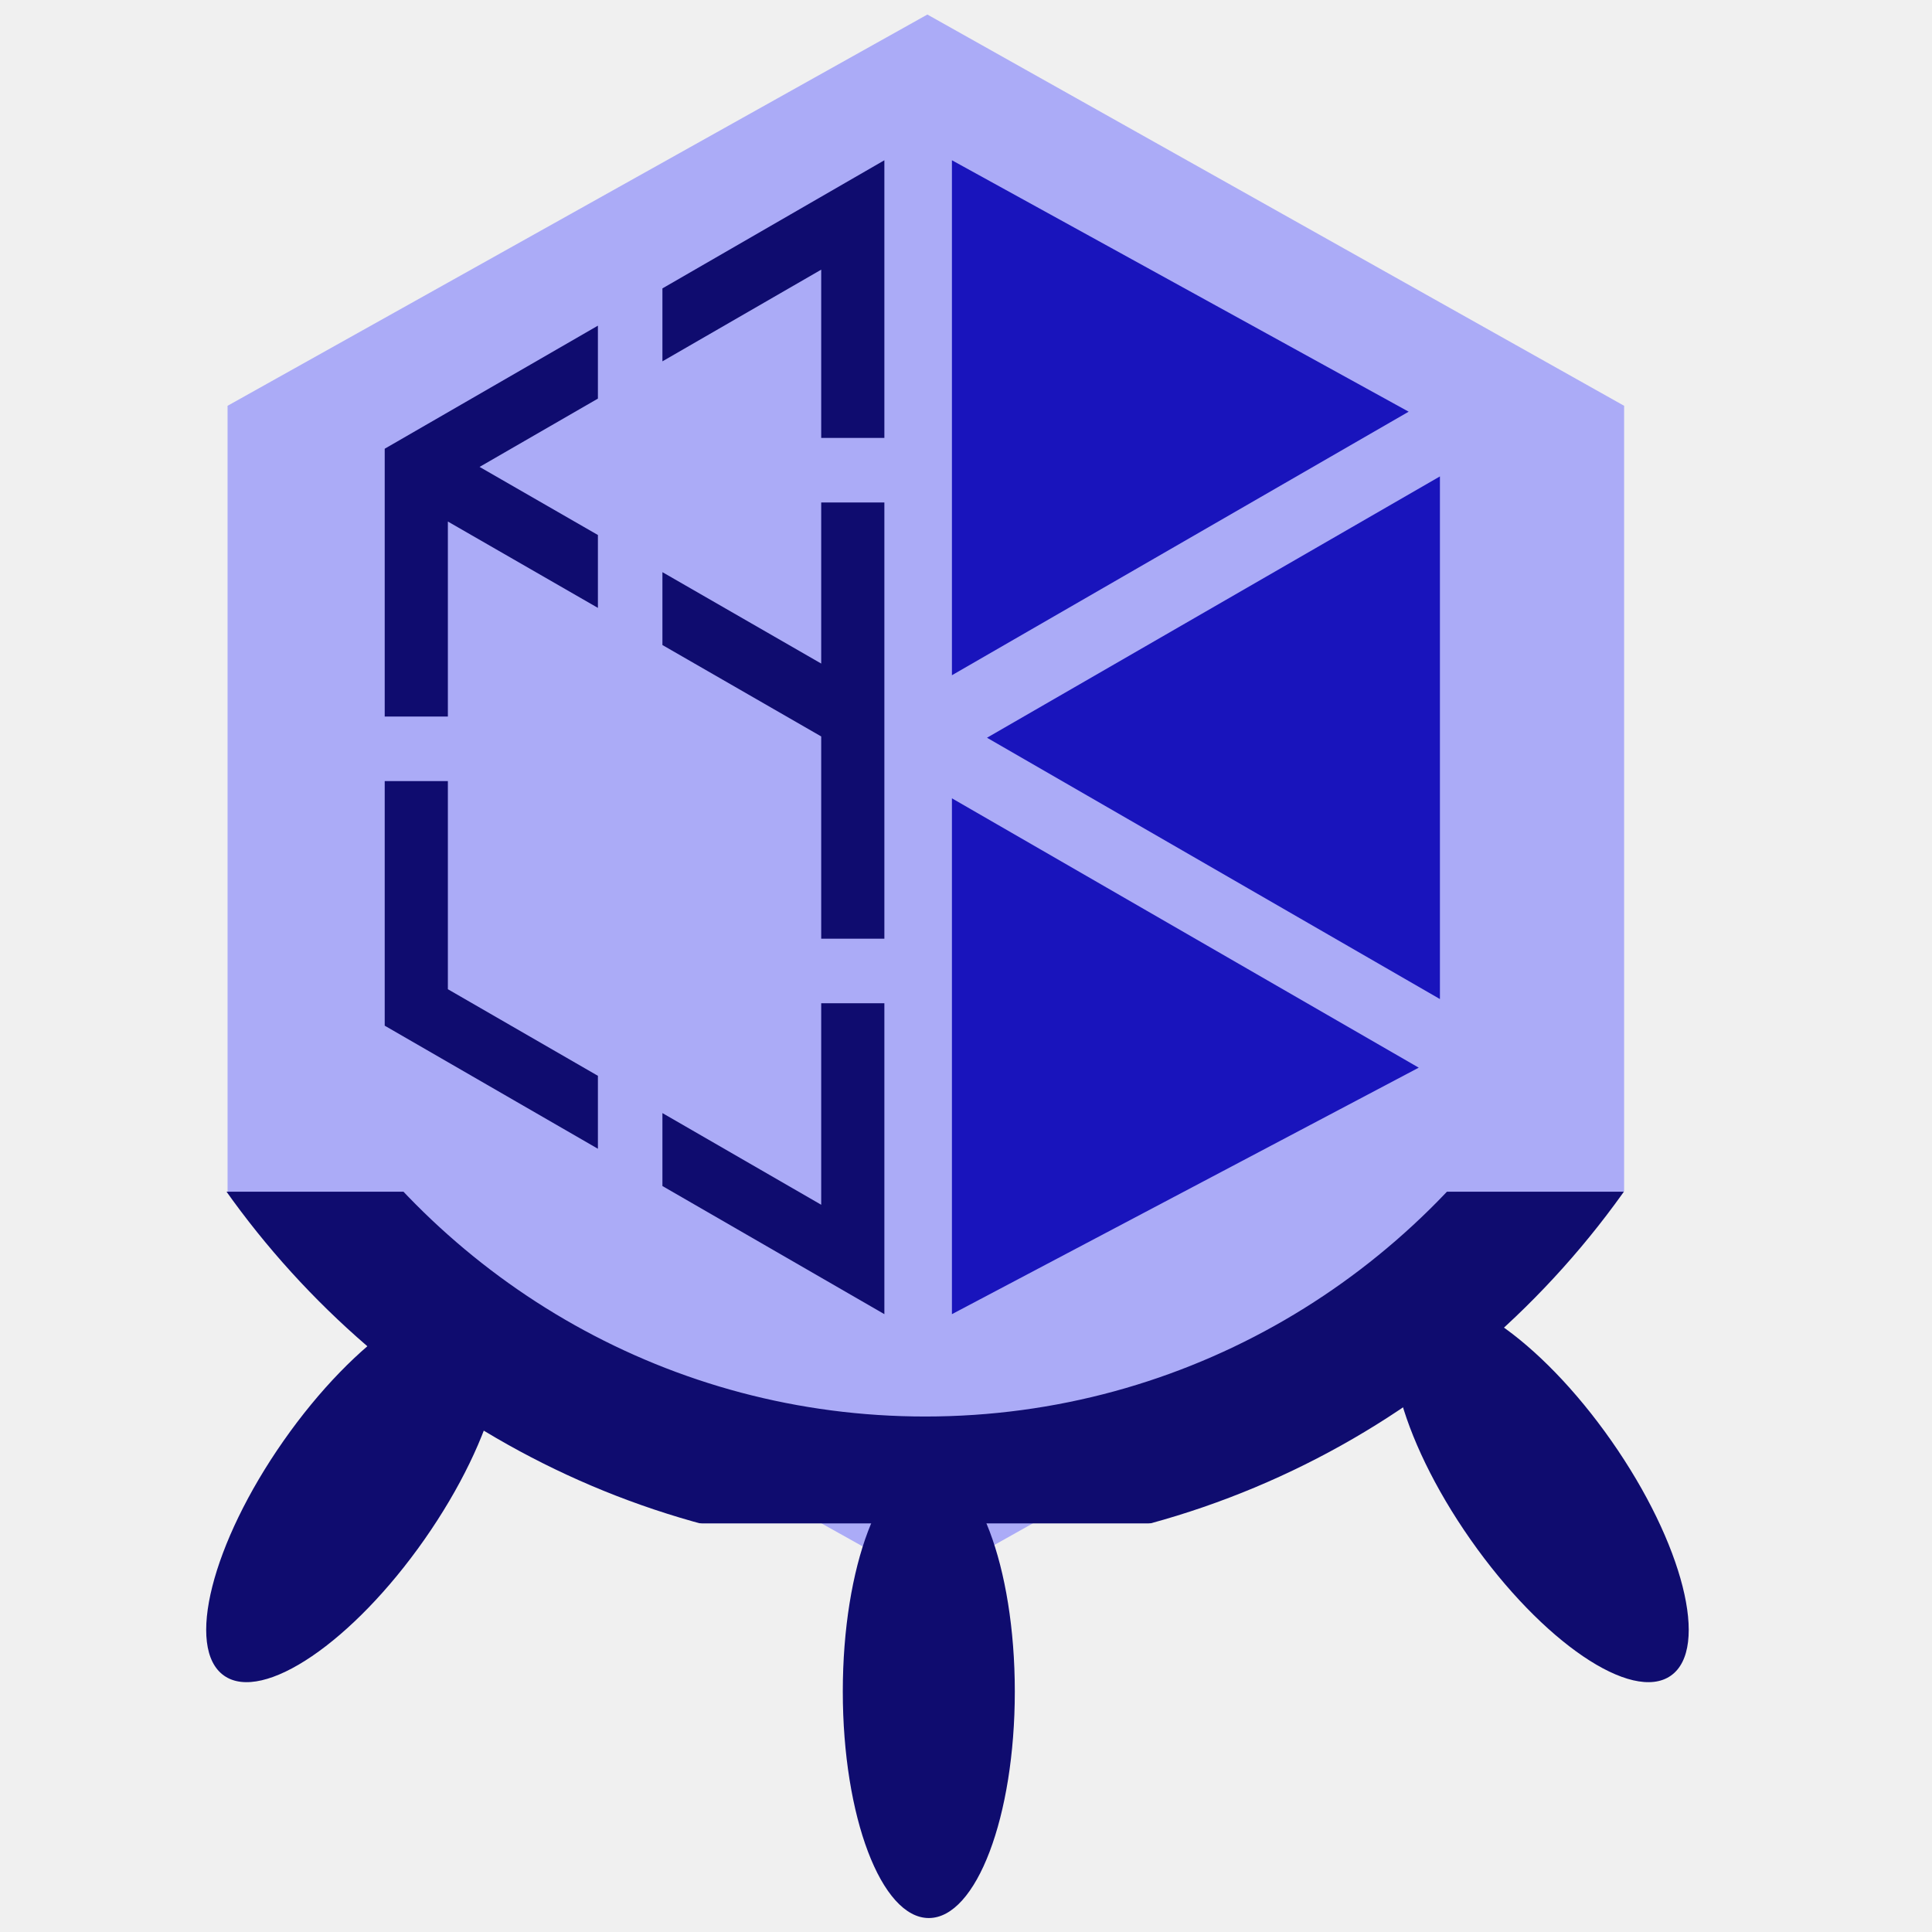
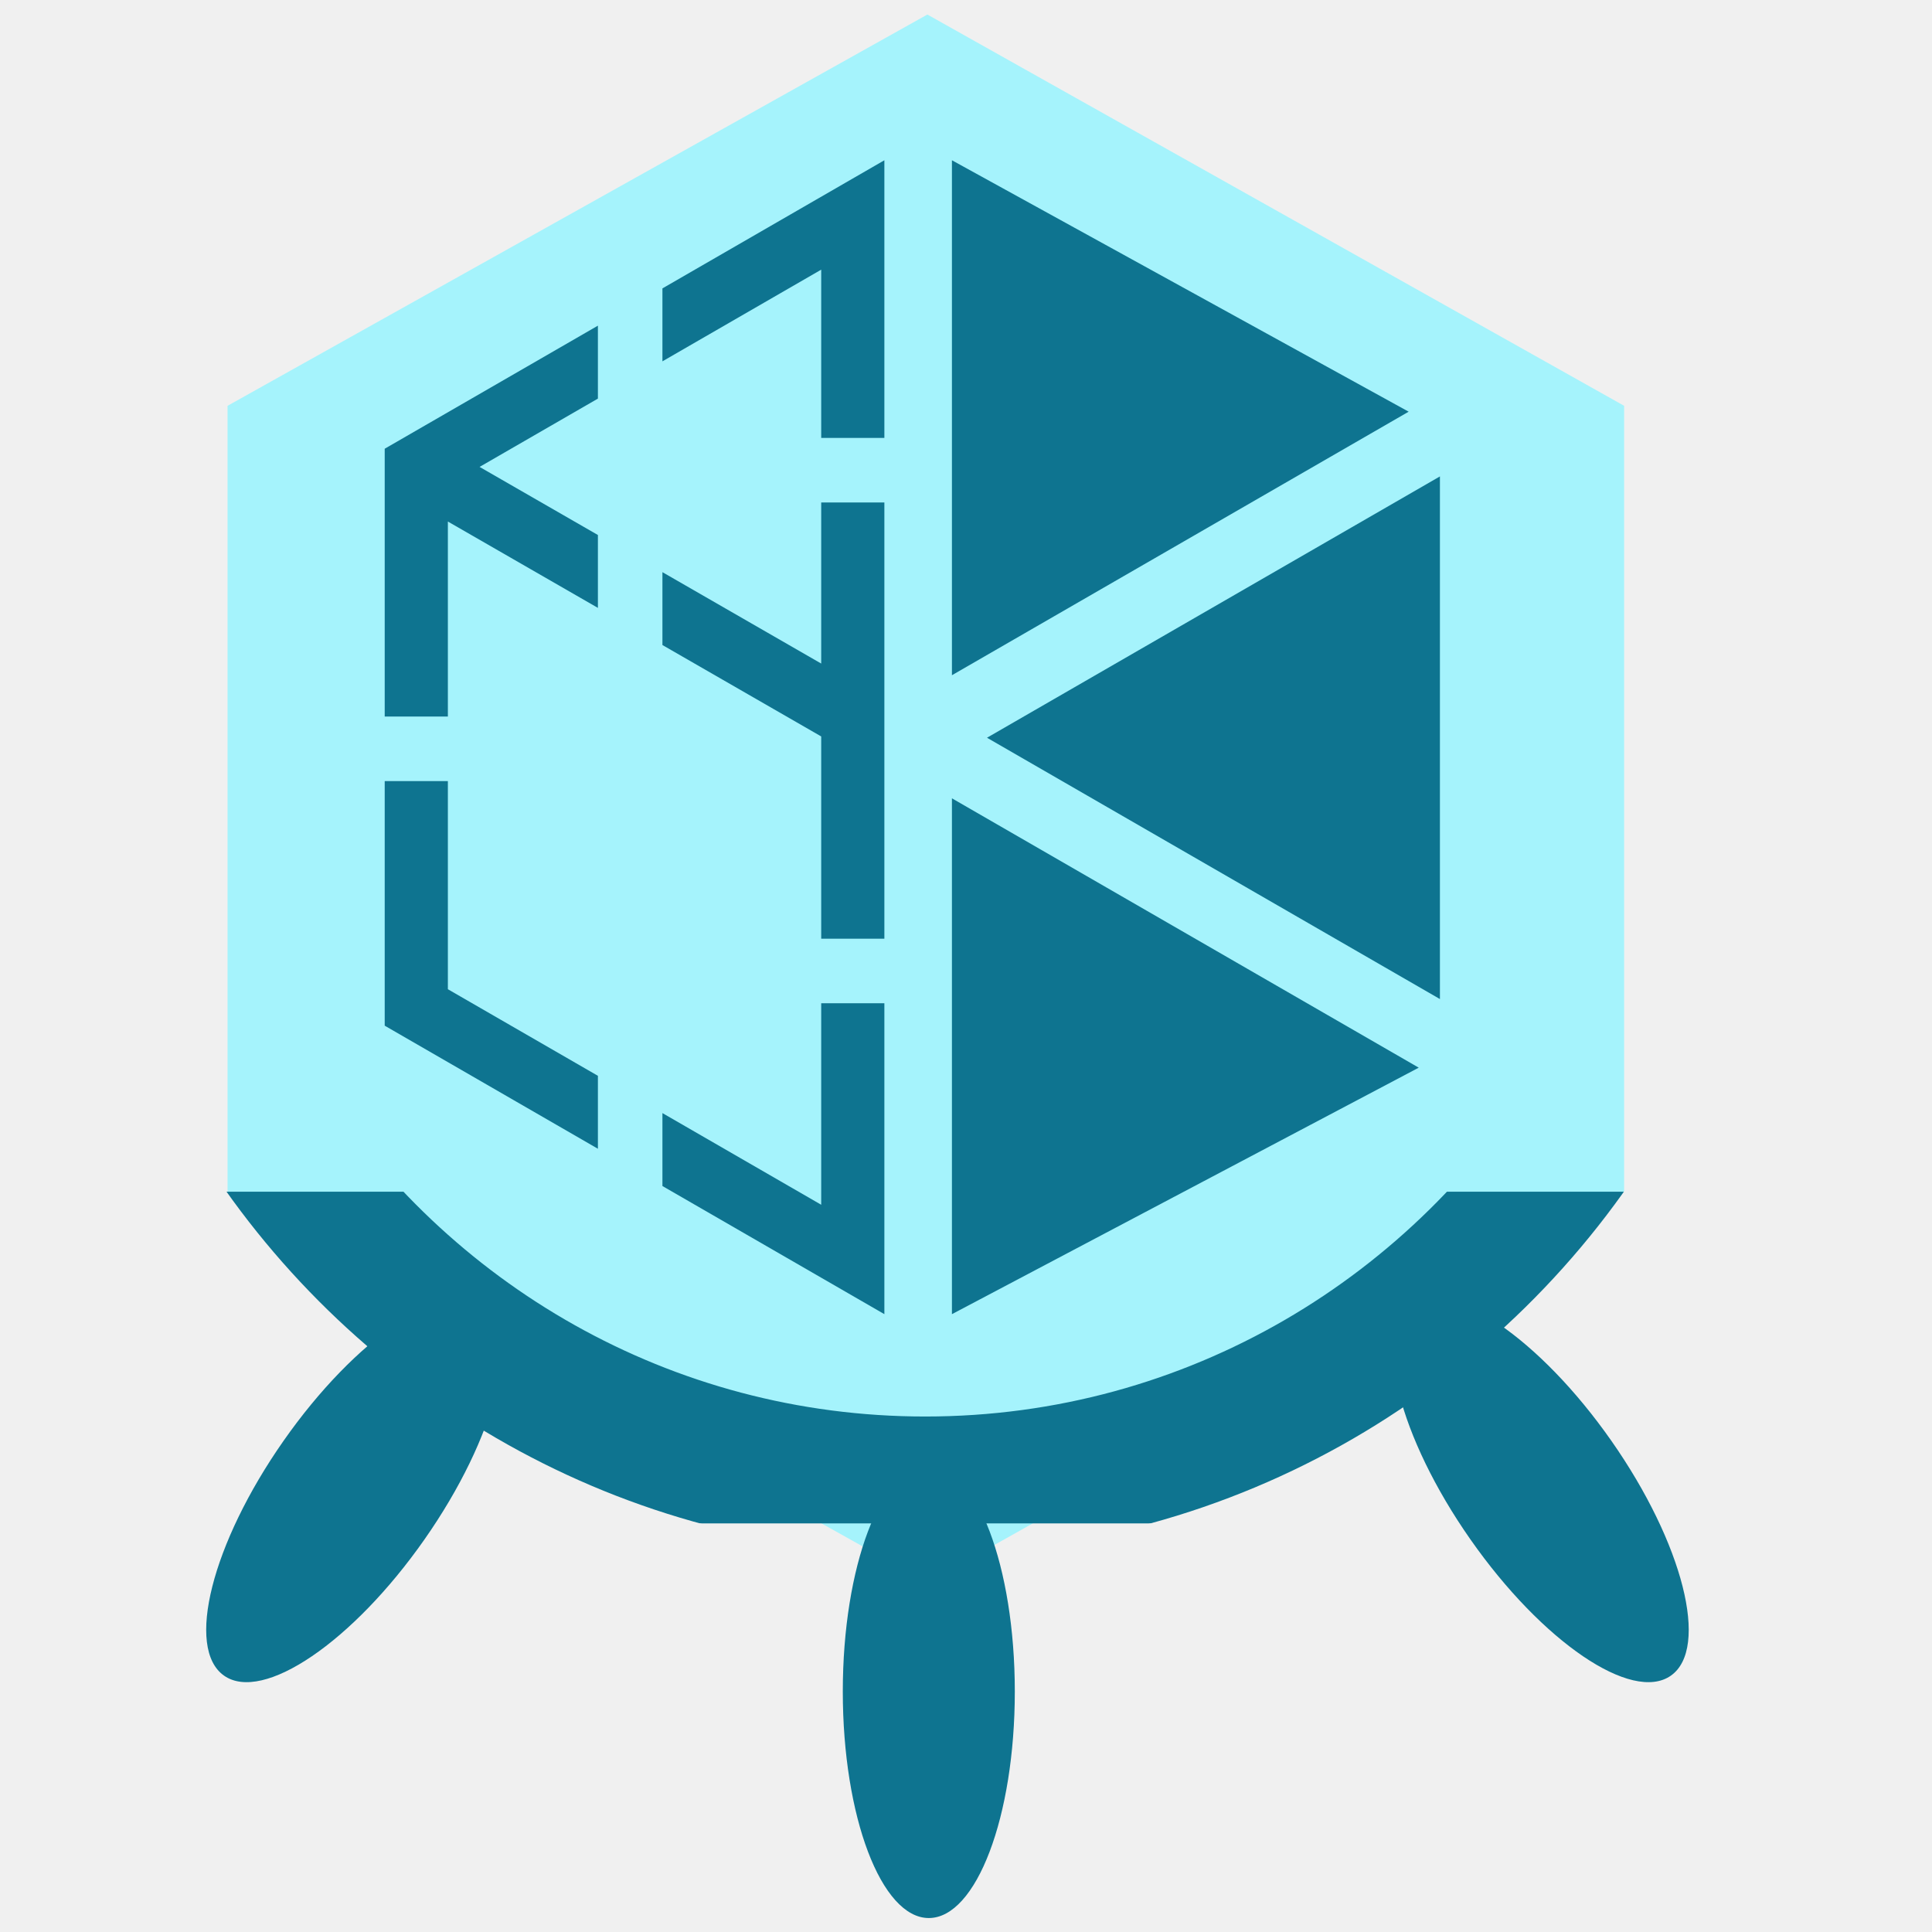
<svg xmlns="http://www.w3.org/2000/svg" width="40" height="40" version="1.1" viewBox="0 0 40 40">
  <defs>
    <mask id="c" fill="#ffffff">
      <path d="m0 0h313.3v159.86h-313.3z" fill="#fff" fill-rule="evenodd" />
    </mask>
  </defs>
  <mask id="a" fill="#ffffff">
    <path d="m0 0h313.3v159.86h-313.3z" fill="#fff" fill-rule="evenodd" />
  </mask>
  <mask id="b" fill="#ffffff">
    <path d="m0 0h313.3v159.86h-313.3z" fill="#fff" fill-rule="evenodd" />
  </mask>
  <g>
    <g transform="translate(.39981 .26785)">
      <g transform="matrix(.49527 0 0 .49527 5.0758 3.2126)">
        <g transform="matrix(1.7758,0,0,1.7758,-164.24,-70.425)">
          <g transform="translate(96.564,87.836)" fill="#66ff9a" stroke-width="3.24">
-             <polygon class="st0" transform="matrix(.72255 0 0 .7031 -28.717 -125.97)" points="32.9 118.6 55.7 105.5 78.4 118.6 78.4 144.9 55.7 158 32.9 144.9" fill="#ababf7" />
+             <polygon class="st0" transform="matrix(.72255 0 0 .7031 -28.717 -125.97)" points="32.9 118.6 55.7 105.5 78.4 118.6 78.4 144.9 55.7 158 32.9 144.9" fill="#a5f3fc" />
          </g>
          <g transform="matrix(.15831 0 0 .15831 83.649 18.463)" fill="#005e20" fill-rule="evenodd">
            <g transform="matrix(1.0777,0,0,-1.0777,-10.799,451.79)">
-               <g transform="matrix(.94489 0 0 .94489 8.6963 2.7018)" fill="#0f0c6f" mask="url(#c)">
+               <g transform="matrix(.94489 0 0 .94489 8.6963 2.7018)" fill="#0e7490" mask="url(#c)">
                <path transform="rotate(35,137.93,151.55)" d="m203.46 95.688c6.936 0 12.559-14.809 12.559-33.077s-5.623-33.077-12.559-33.077-12.559 14.809-12.559 33.077 5.623 33.077 12.559 33.077z" />
                <path transform="matrix(-.81915 .57358 .57358 .81915 58.085 47.705)" d="m30.142 95.688c6.936 0 12.559-14.809 12.559-33.077s-5.623-33.077-12.559-33.077c-6.936 0-12.559 14.809-12.559 33.077s5.623 33.077 12.559 33.077z" />
                <path d="m153.24 119.95c-6.936 0-12.559-14.809-12.559-33.077s5.623-33.077 12.559-33.077c6.936 0 12.559 14.809 12.559 33.077s-5.623 33.077-12.559 33.077z" />
              </g>
-               <path transform="matrix(.94489 0 0 .94489 8.6963 2.7018)" d="m251.47 173.1c-20.23-33.61-56.89-56.068-98.756-56.068-40.721 0-76.516 21.246-97.059 53.335" fill="none" mask="url(#c)" stroke="#0f0c6f" stroke-width="19.999" />
+               <path transform="matrix(.94489 0 0 .94489 8.6963 2.7018)" d="m251.47 173.1c-20.23-33.61-56.89-56.068-98.756-56.068-40.721 0-76.516 21.246-97.059 53.335" fill="none" mask="url(#c)" stroke="#0e7490" stroke-width="19.999" />
            </g>
          </g>
        </g>
      </g>
    </g>
    <g transform="matrix(.062274 0 0 .062274 -3.2088 -7.1913)">
-       <g fill="#1914bc">
+       <g fill="#0e7490">
        <polygon class="cls-3" points="368.01 552.39 523.21 470.44 368.01 380.89" />
        <polygon class="cls-3" points="368.01 168.76 368.01 339.97 519.86 252.35" />
        <polygon class="cls-3" points="379.67 360.75 530.25 447.63 530.25 273.87" />
      </g>
-       <g fill="#0f0c6f">
+       <g fill="#0e7490">
        <polygon class="cls-3" points="271.76 235.61 324.55 205.13 324.55 261.08 345.55 261.08 345.55 168.76 271.76 211.36" />
        <polygon class="cls-3" points="250.31 223.75 179.63 264.55 179.43 264.67 179.43 353.7 200.43 353.7 200.43 288.87 250.31 317.58 250.31 293.35 210.97 270.71 250.31 248" />
        <polygon class="cls-3" points="271.76 329.93 324.55 360.32 324.55 427.57 345.55 427.57 345.55 360.29 345.55 282.54 324.55 282.54 324.55 336.09 271.76 305.7" />
        <polygon class="cls-3" points="324.55 449.02 324.55 516.02 271.76 485.54 271.76 509.79 345.55 552.39 345.55 449.02" />
        <polygon class="cls-3" points="250.31 473.15 200.43 444.36 200.43 375.16 179.43 375.16 179.43 456.48 250.31 497.4" />
      </g>
    </g>
  </g>
</svg>
